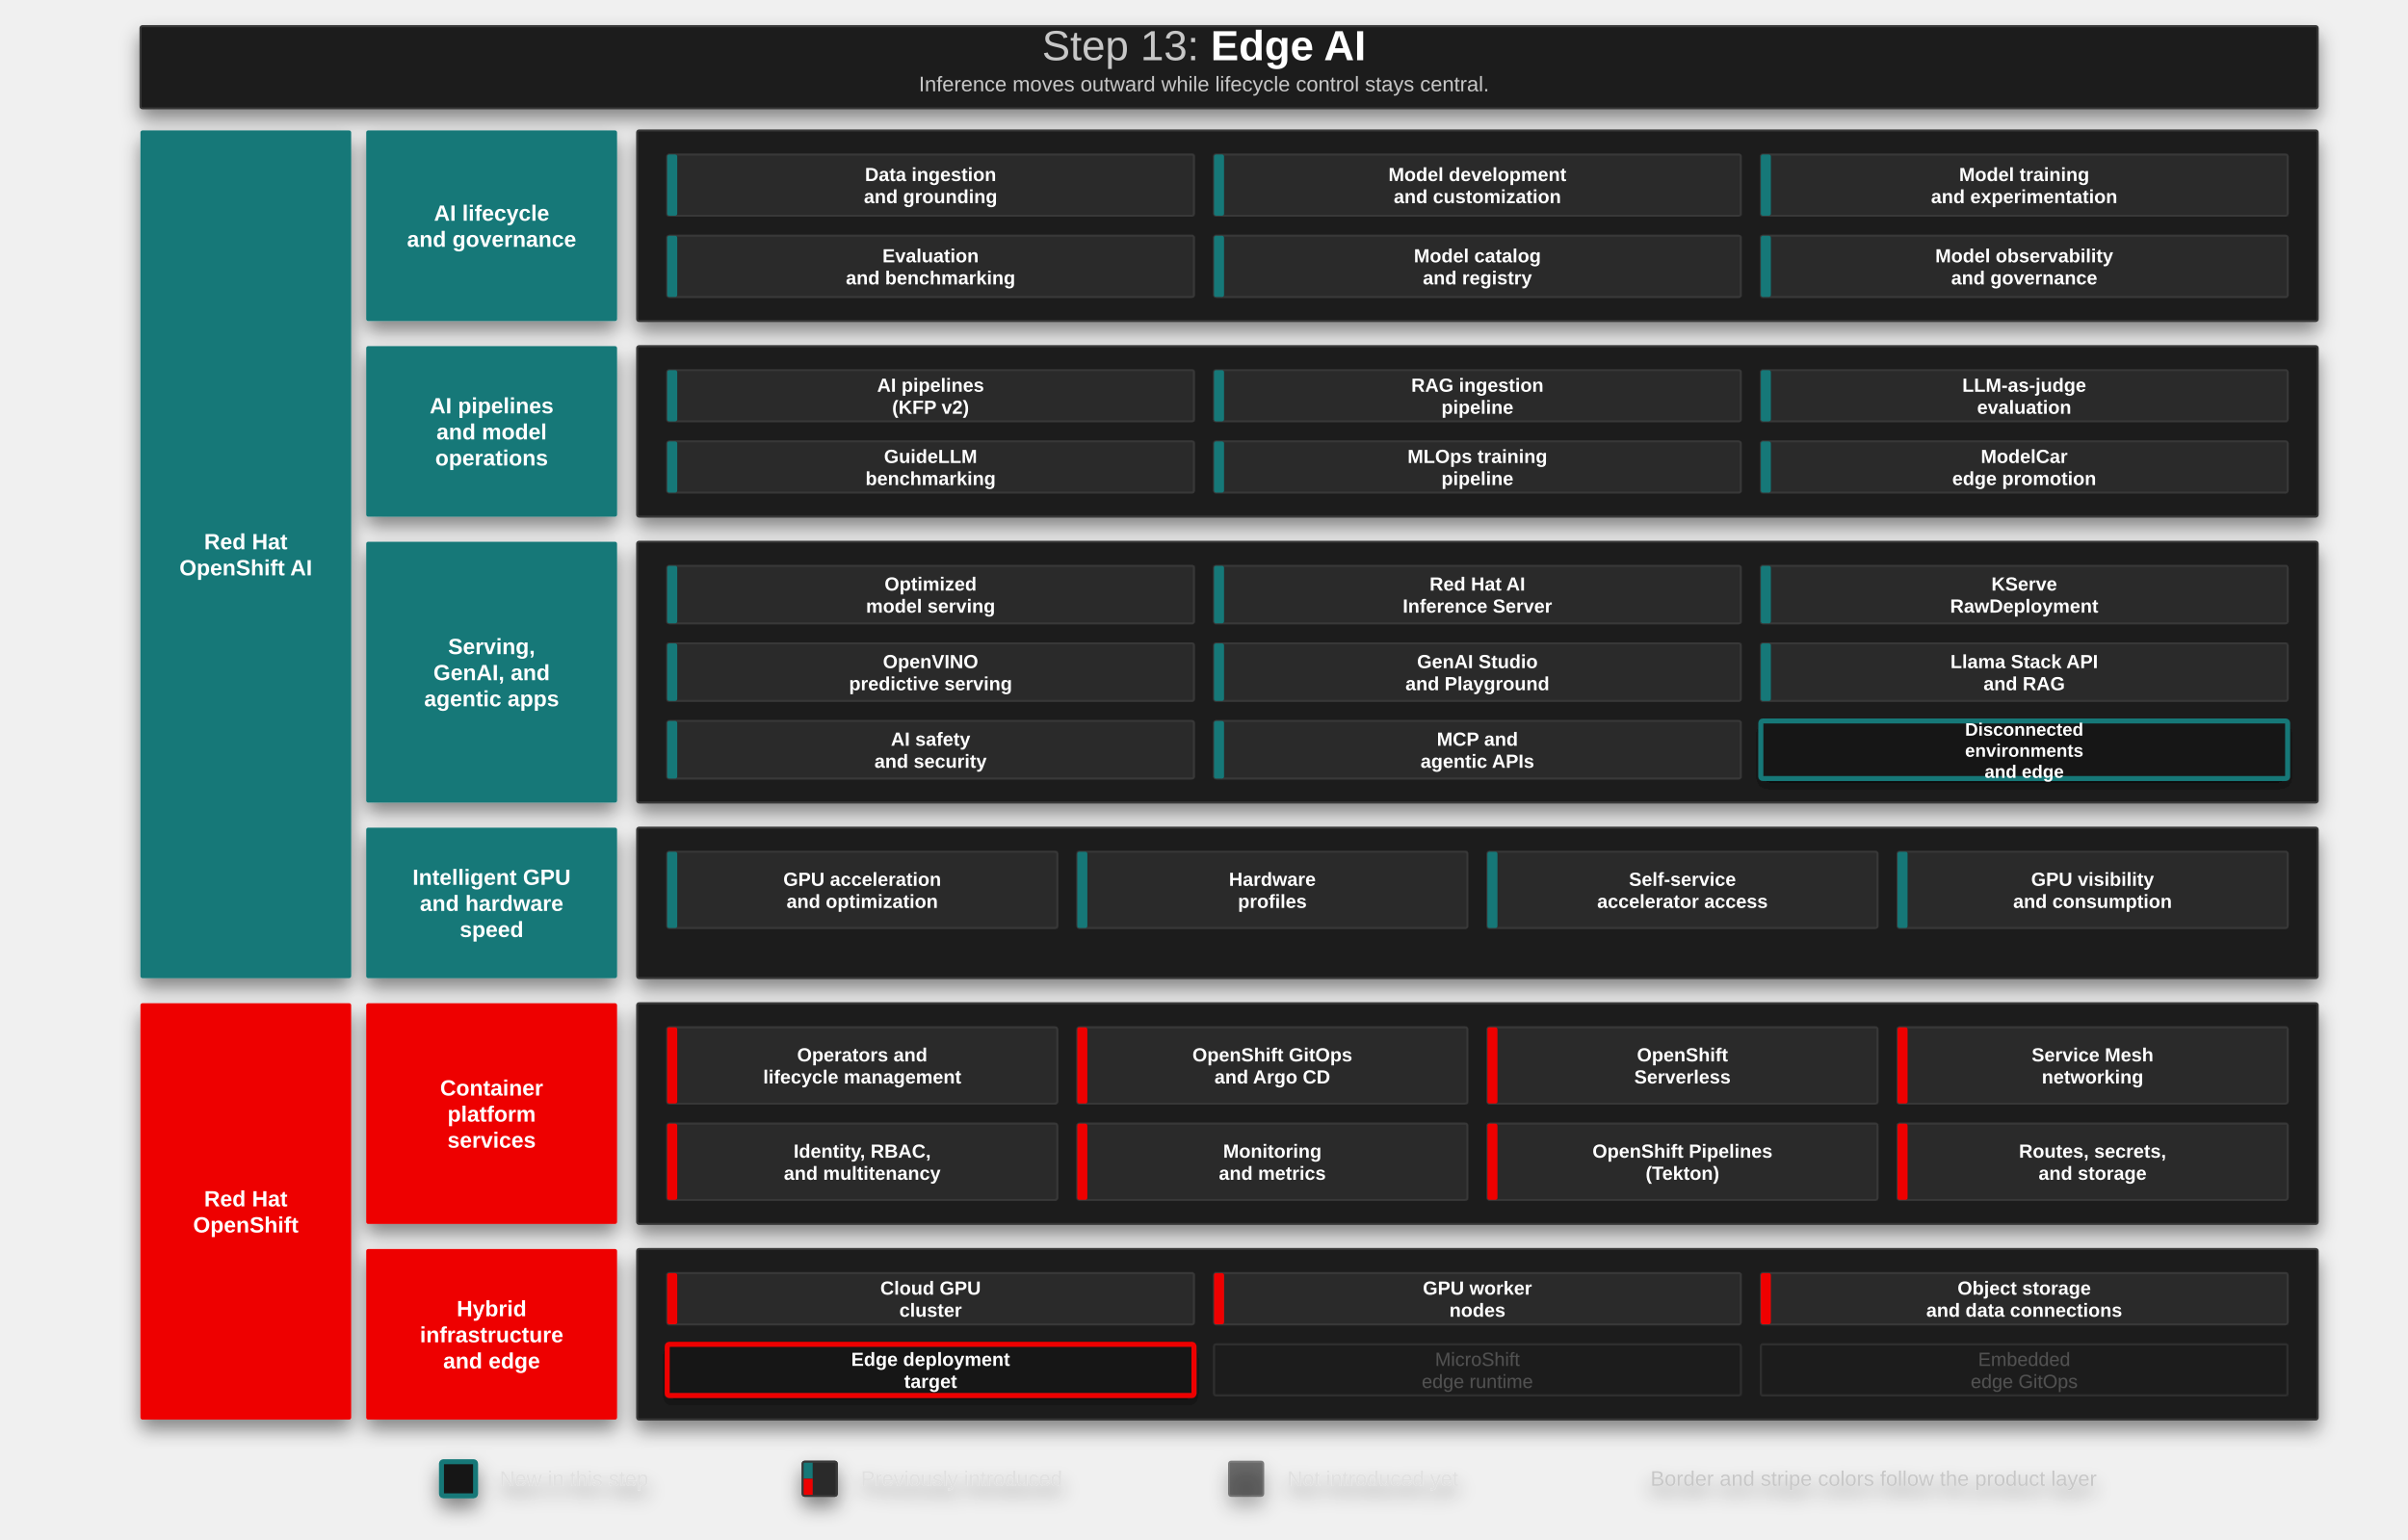
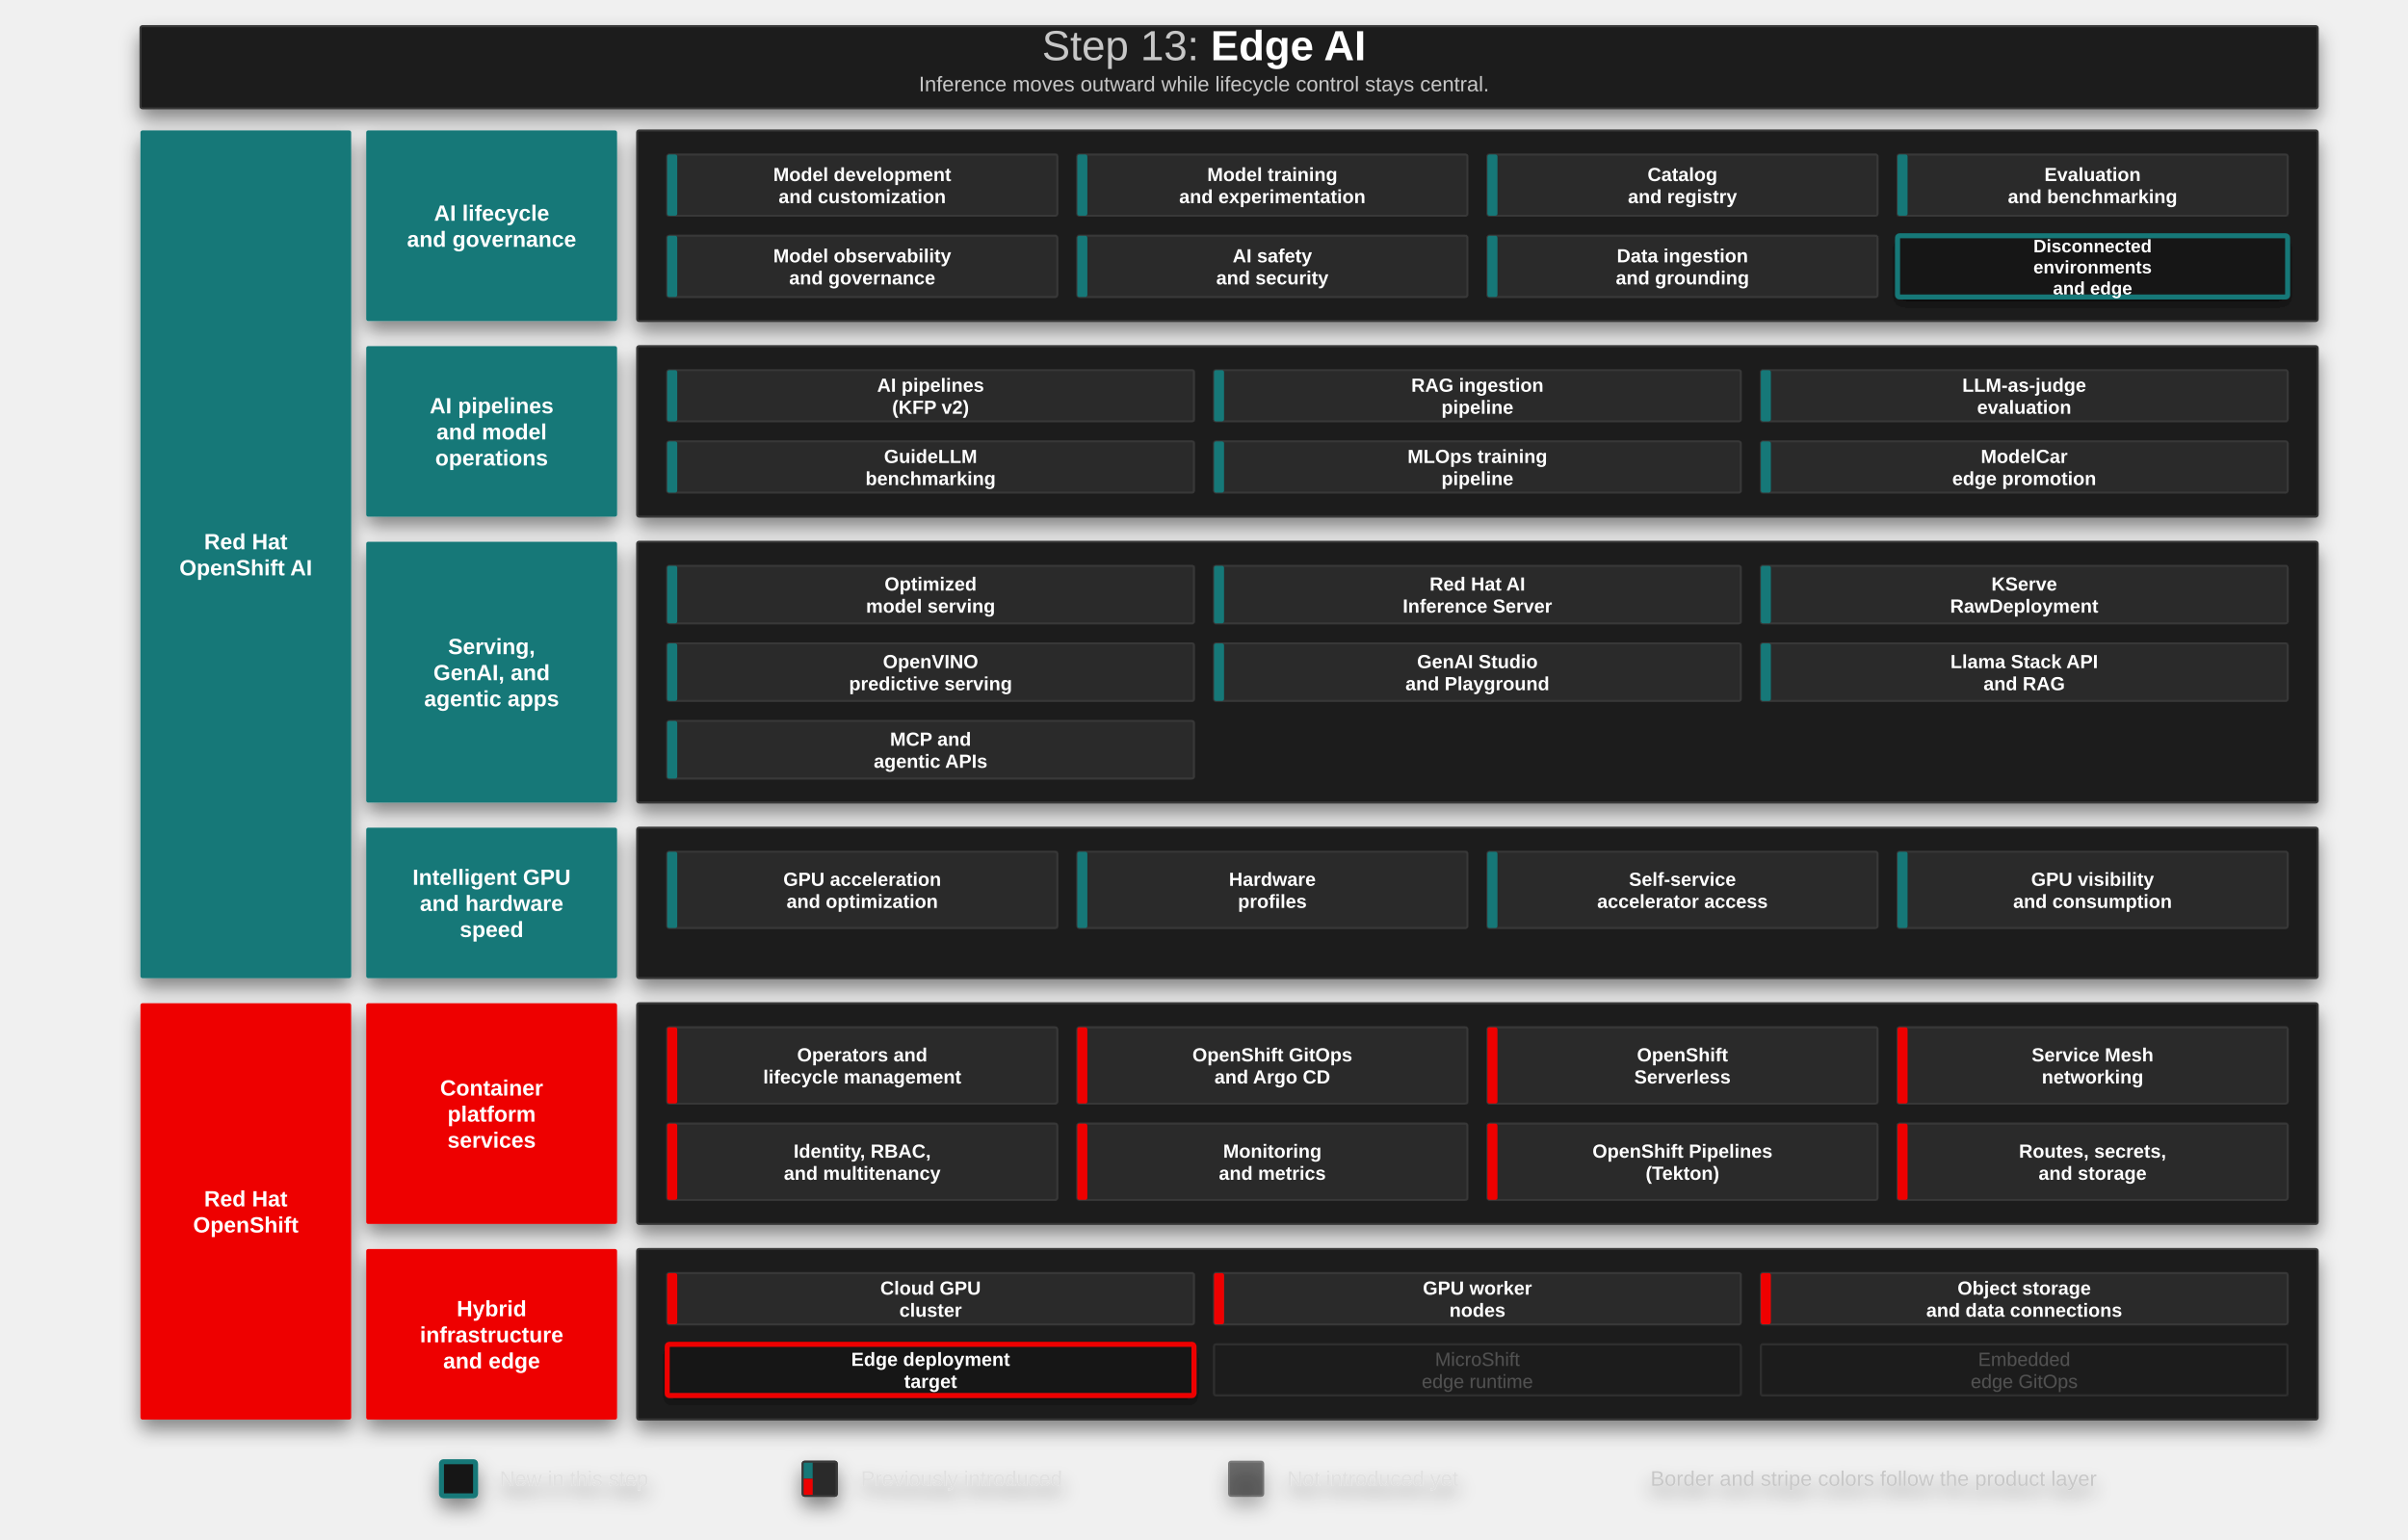
<svg xmlns="http://www.w3.org/2000/svg" width="2400" height="1535" viewBox="0 0 2400 1535" role="img" aria-labelledby="title desc">
  <style>.display{font-family:'Red Hat Display','Arial',sans-serif}.body{font-family:'Red Hat Text','Arial',sans-serif}</style>
  <defs>
    <filter id="lift" x="-20%" y="-20%" width="140%" height="140%">
      <feDropShadow dx="0" dy="6" stdDeviation="5" flood-color="#000" flood-opacity="0.55" />
    </filter>
    <filter id="panelShadow" x="-8%" y="-8%" width="116%" height="116%">
      <feDropShadow dx="0" dy="10" stdDeviation="9" flood-color="#000" flood-opacity="0.45" />
    </filter>
  </defs>
  <g filter="url(#panelShadow)">
    <rect x="140" y="26" width="2170" height="82" rx="2" fill="#1f1f1f" stroke="#383838" stroke-width="2" />
    <text x="1200.0" y="60" class="display" font-size="42" fill="#ffffff" font-weight="700" text-anchor="middle">
      <tspan fill="#c7c7c7" font-weight="500">Step 13:</tspan> Edge AI</text>
    <text x="1200.0" y="91" class="body" font-size="21" fill="#c7c7c7" text-anchor="middle">Inference moves outward while lifecycle control stays central.</text>
    <rect x="140" y="130" width="210" height="845" rx="2" fill="#147878" stroke="#147878" stroke-width="0" />
    <text x="245.0" y="547.5" class="body" font-size="22" fill="#ffffff" font-weight="700" text-anchor="middle">Red Hat</text>
    <text x="245.0" y="573.5" class="body" font-size="22" fill="#ffffff" font-weight="700" text-anchor="middle">OpenShift AI</text>
    <rect x="140" y="1000" width="210" height="415" rx="2" fill="#ee0000" stroke="#ee0000" stroke-width="0" />
    <text x="245.0" y="1202.5" class="body" font-size="22" fill="#ffffff" font-weight="700" text-anchor="middle">Red Hat</text>
    <text x="245.0" y="1228.5" class="body" font-size="22" fill="#ffffff" font-weight="700" text-anchor="middle">OpenShift</text>
    <rect x="365" y="130" width="250" height="190" rx="2" fill="#147878" stroke="#147878" stroke-width="0" />
    <text x="490.0" y="220.0" class="body" font-size="22" fill="#ffffff" font-weight="700" text-anchor="middle">AI lifecycle</text>
    <text x="490.0" y="246.0" class="body" font-size="22" fill="#ffffff" font-weight="700" text-anchor="middle">and governance</text>
    <rect x="635" y="130" width="1675" height="190" rx="2" fill="#1f1f1f" stroke="#383838" stroke-width="2" />
    <g>
-       <rect x="665.0" y="154.0" width="525.0" height="61.0" rx="2" fill="#292929" stroke="#383838" stroke-width="2.0" />
+       <rect x="665.0" y="154.0" width="388.75" height="61.0" rx="2" fill="#292929" stroke="#383838" stroke-width="2.0" />
      <rect x="665.0" y="154.0" width="10" height="61.0" rx="2" fill="#147878" stroke="#147878" stroke-width="0" />
-       <text x="927.5" y="180.5" class="body" font-size="19" fill="#ffffff" font-weight="550" text-anchor="middle">Data ingestion</text>
-       <text x="927.5" y="202.5" class="body" font-size="19" fill="#ffffff" font-weight="550" text-anchor="middle">and grounding</text>
-     </g>
-     <g>
-       <rect x="1210.0" y="154.0" width="525.0" height="61.0" rx="2" fill="#292929" stroke="#383838" stroke-width="2.0" />
-       <rect x="1210.0" y="154.0" width="10" height="61.0" rx="2" fill="#147878" stroke="#147878" stroke-width="0" />
-       <text x="1472.5" y="180.5" class="body" font-size="19" fill="#ffffff" font-weight="550" text-anchor="middle">Model development</text>
-       <text x="1472.5" y="202.5" class="body" font-size="19" fill="#ffffff" font-weight="550" text-anchor="middle">and customization</text>
-     </g>
-     <g>
-       <rect x="1755.0" y="154.0" width="525.0" height="61.0" rx="2" fill="#292929" stroke="#383838" stroke-width="2.0" />
-       <rect x="1755.0" y="154.0" width="10" height="61.0" rx="2" fill="#147878" stroke="#147878" stroke-width="0" />
-       <text x="2017.5" y="180.5" class="body" font-size="19" fill="#ffffff" font-weight="550" text-anchor="middle">Model training</text>
-       <text x="2017.5" y="202.5" class="body" font-size="19" fill="#ffffff" font-weight="550" text-anchor="middle">and experimentation</text>
-     </g>
-     <g>
-       <rect x="665.0" y="235.0" width="525.0" height="61.0" rx="2" fill="#292929" stroke="#383838" stroke-width="2.0" />
+       <text x="859.375" y="180.5" class="body" font-size="19" fill="#ffffff" font-weight="550" text-anchor="middle">Model development</text>
+       <text x="859.375" y="202.5" class="body" font-size="19" fill="#ffffff" font-weight="550" text-anchor="middle">and customization</text>
+     </g>
+     <g>
+       <rect x="1073.75" y="154.0" width="388.75" height="61.0" rx="2" fill="#292929" stroke="#383838" stroke-width="2.0" />
+       <rect x="1073.75" y="154.0" width="10" height="61.0" rx="2" fill="#147878" stroke="#147878" stroke-width="0" />
+       <text x="1268.125" y="180.5" class="body" font-size="19" fill="#ffffff" font-weight="550" text-anchor="middle">Model training</text>
+       <text x="1268.125" y="202.5" class="body" font-size="19" fill="#ffffff" font-weight="550" text-anchor="middle">and experimentation</text>
+     </g>
+     <g>
+       <rect x="1482.5" y="154.0" width="388.75" height="61.0" rx="2" fill="#292929" stroke="#383838" stroke-width="2.0" />
+       <rect x="1482.5" y="154.0" width="10" height="61.0" rx="2" fill="#147878" stroke="#147878" stroke-width="0" />
+       <text x="1676.875" y="180.5" class="body" font-size="19" fill="#ffffff" font-weight="550" text-anchor="middle">Catalog</text>
+       <text x="1676.875" y="202.5" class="body" font-size="19" fill="#ffffff" font-weight="550" text-anchor="middle">and registry</text>
+     </g>
+     <g>
+       <rect x="1891.25" y="154.0" width="388.75" height="61.0" rx="2" fill="#292929" stroke="#383838" stroke-width="2.0" />
+       <rect x="1891.25" y="154.0" width="10" height="61.0" rx="2" fill="#147878" stroke="#147878" stroke-width="0" />
+       <text x="2085.625" y="180.5" class="body" font-size="19" fill="#ffffff" font-weight="550" text-anchor="middle">Evaluation</text>
+       <text x="2085.625" y="202.5" class="body" font-size="19" fill="#ffffff" font-weight="550" text-anchor="middle">and benchmarking</text>
+     </g>
+     <g>
+       <rect x="665.0" y="235.0" width="388.75" height="61.0" rx="2" fill="#292929" stroke="#383838" stroke-width="2.0" />
      <rect x="665.0" y="235.0" width="10" height="61.0" rx="2" fill="#147878" stroke="#147878" stroke-width="0" />
-       <text x="927.5" y="261.5" class="body" font-size="19" fill="#ffffff" font-weight="550" text-anchor="middle">Evaluation</text>
-       <text x="927.5" y="283.5" class="body" font-size="19" fill="#ffffff" font-weight="550" text-anchor="middle">and benchmarking</text>
-     </g>
-     <g>
-       <rect x="1210.0" y="235.0" width="525.0" height="61.0" rx="2" fill="#292929" stroke="#383838" stroke-width="2.0" />
-       <rect x="1210.0" y="235.0" width="10" height="61.0" rx="2" fill="#147878" stroke="#147878" stroke-width="0" />
-       <text x="1472.5" y="261.5" class="body" font-size="19" fill="#ffffff" font-weight="550" text-anchor="middle">Model catalog</text>
-       <text x="1472.5" y="283.5" class="body" font-size="19" fill="#ffffff" font-weight="550" text-anchor="middle">and registry</text>
-     </g>
-     <g>
-       <rect x="1755.0" y="235.0" width="525.0" height="61.0" rx="2" fill="#292929" stroke="#383838" stroke-width="2.0" />
-       <rect x="1755.0" y="235.0" width="10" height="61.0" rx="2" fill="#147878" stroke="#147878" stroke-width="0" />
-       <text x="2017.5" y="261.5" class="body" font-size="19" fill="#ffffff" font-weight="550" text-anchor="middle">Model observability</text>
-       <text x="2017.5" y="283.5" class="body" font-size="19" fill="#ffffff" font-weight="550" text-anchor="middle">and governance</text>
+       <text x="859.375" y="261.5" class="body" font-size="19" fill="#ffffff" font-weight="550" text-anchor="middle">Model observability</text>
+       <text x="859.375" y="283.5" class="body" font-size="19" fill="#ffffff" font-weight="550" text-anchor="middle">and governance</text>
+     </g>
+     <g>
+       <rect x="1073.75" y="235.0" width="388.75" height="61.0" rx="2" fill="#292929" stroke="#383838" stroke-width="2.0" />
+       <rect x="1073.75" y="235.0" width="10" height="61.0" rx="2" fill="#147878" stroke="#147878" stroke-width="0" />
+       <text x="1268.125" y="261.5" class="body" font-size="19" fill="#ffffff" font-weight="550" text-anchor="middle">AI safety</text>
+       <text x="1268.125" y="283.5" class="body" font-size="19" fill="#ffffff" font-weight="550" text-anchor="middle">and security</text>
+     </g>
+     <g>
+       <rect x="1482.5" y="235.0" width="388.75" height="61.0" rx="2" fill="#292929" stroke="#383838" stroke-width="2.0" />
+       <rect x="1482.5" y="235.0" width="10" height="61.0" rx="2" fill="#147878" stroke="#147878" stroke-width="0" />
+       <text x="1676.875" y="261.5" class="body" font-size="19" fill="#ffffff" font-weight="550" text-anchor="middle">Data ingestion</text>
+       <text x="1676.875" y="283.5" class="body" font-size="19" fill="#ffffff" font-weight="550" text-anchor="middle">and grounding</text>
+     </g>
+     <g filter="url(#lift)">
+       <rect x="1891.25" y="235.0" width="388.75" height="61.0" rx="2" fill="#151515" stroke="#147878" stroke-width="5.0" />
+       <text x="2085.625" y="251.5" class="body" font-size="18" fill="#ffffff" font-weight="700" text-anchor="middle">Disconnected</text>
+       <text x="2085.625" y="272.5" class="body" font-size="18" fill="#ffffff" font-weight="700" text-anchor="middle">environments</text>
+       <text x="2085.625" y="293.5" class="body" font-size="18" fill="#ffffff" font-weight="700" text-anchor="middle">and edge</text>
    </g>
    <rect x="365" y="345" width="250" height="170" rx="2" fill="#147878" stroke="#147878" stroke-width="0" />
    <text x="490.0" y="412.0" class="body" font-size="22" fill="#ffffff" font-weight="700" text-anchor="middle">AI pipelines</text>
    <text x="490.0" y="438.0" class="body" font-size="22" fill="#ffffff" font-weight="700" text-anchor="middle">and model</text>
    <text x="490.0" y="464.0" class="body" font-size="22" fill="#ffffff" font-weight="700" text-anchor="middle">operations</text>
    <rect x="635" y="345" width="1675" height="170" rx="2" fill="#1f1f1f" stroke="#383838" stroke-width="2" />
    <g>
      <rect x="665.0" y="369.0" width="525.0" height="51.0" rx="2" fill="#292929" stroke="#383838" stroke-width="2.0" />
      <rect x="665.0" y="369.0" width="10" height="51.0" rx="2" fill="#147878" stroke="#147878" stroke-width="0" />
      <text x="927.5" y="390.5" class="body" font-size="19" fill="#ffffff" font-weight="550" text-anchor="middle">AI pipelines</text>
      <text x="927.5" y="412.5" class="body" font-size="19" fill="#ffffff" font-weight="550" text-anchor="middle">(KFP v2)</text>
    </g>
    <g>
      <rect x="1210.0" y="369.0" width="525.0" height="51.0" rx="2" fill="#292929" stroke="#383838" stroke-width="2.0" />
      <rect x="1210.0" y="369.0" width="10" height="51.0" rx="2" fill="#147878" stroke="#147878" stroke-width="0" />
      <text x="1472.5" y="390.5" class="body" font-size="19" fill="#ffffff" font-weight="550" text-anchor="middle">RAG ingestion</text>
      <text x="1472.5" y="412.5" class="body" font-size="19" fill="#ffffff" font-weight="550" text-anchor="middle">pipeline</text>
    </g>
    <g>
      <rect x="1755.0" y="369.0" width="525.0" height="51.0" rx="2" fill="#292929" stroke="#383838" stroke-width="2.0" />
      <rect x="1755.0" y="369.0" width="10" height="51.0" rx="2" fill="#147878" stroke="#147878" stroke-width="0" />
      <text x="2017.5" y="390.5" class="body" font-size="19" fill="#ffffff" font-weight="550" text-anchor="middle">LLM-as-judge</text>
      <text x="2017.5" y="412.5" class="body" font-size="19" fill="#ffffff" font-weight="550" text-anchor="middle">evaluation</text>
    </g>
    <g>
      <rect x="665.0" y="440.0" width="525.0" height="51.0" rx="2" fill="#292929" stroke="#383838" stroke-width="2.0" />
      <rect x="665.0" y="440.0" width="10" height="51.0" rx="2" fill="#147878" stroke="#147878" stroke-width="0" />
      <text x="927.5" y="461.5" class="body" font-size="19" fill="#ffffff" font-weight="550" text-anchor="middle">GuideLLM</text>
      <text x="927.5" y="483.5" class="body" font-size="19" fill="#ffffff" font-weight="550" text-anchor="middle">benchmarking</text>
    </g>
    <g>
      <rect x="1210.0" y="440.0" width="525.0" height="51.0" rx="2" fill="#292929" stroke="#383838" stroke-width="2.0" />
      <rect x="1210.0" y="440.0" width="10" height="51.0" rx="2" fill="#147878" stroke="#147878" stroke-width="0" />
      <text x="1472.5" y="461.5" class="body" font-size="19" fill="#ffffff" font-weight="550" text-anchor="middle">MLOps training</text>
      <text x="1472.5" y="483.5" class="body" font-size="19" fill="#ffffff" font-weight="550" text-anchor="middle">pipeline</text>
    </g>
    <g>
      <rect x="1755.0" y="440.0" width="525.0" height="51.0" rx="2" fill="#292929" stroke="#383838" stroke-width="2.0" />
      <rect x="1755.0" y="440.0" width="10" height="51.0" rx="2" fill="#147878" stroke="#147878" stroke-width="0" />
      <text x="2017.5" y="461.5" class="body" font-size="19" fill="#ffffff" font-weight="550" text-anchor="middle">ModelCar</text>
      <text x="2017.5" y="483.5" class="body" font-size="19" fill="#ffffff" font-weight="550" text-anchor="middle">edge promotion</text>
    </g>
    <rect x="365" y="540" width="250" height="260" rx="2" fill="#147878" stroke="#147878" stroke-width="0" />
    <text x="490.0" y="652.0" class="body" font-size="22" fill="#ffffff" font-weight="700" text-anchor="middle">Serving,</text>
    <text x="490.0" y="678.0" class="body" font-size="22" fill="#ffffff" font-weight="700" text-anchor="middle">GenAI, and</text>
    <text x="490.0" y="704.0" class="body" font-size="22" fill="#ffffff" font-weight="700" text-anchor="middle">agentic apps</text>
    <rect x="635" y="540" width="1675" height="260" rx="2" fill="#1f1f1f" stroke="#383838" stroke-width="2" />
    <g>
      <rect x="665.0" y="564.0" width="525.0" height="57.333" rx="2" fill="#292929" stroke="#383838" stroke-width="2.0" />
      <rect x="665.0" y="564.0" width="10" height="57.333" rx="2" fill="#147878" stroke="#147878" stroke-width="0" />
      <text x="927.5" y="588.667" class="body" font-size="19" fill="#ffffff" font-weight="550" text-anchor="middle">Optimized</text>
      <text x="927.5" y="610.667" class="body" font-size="19" fill="#ffffff" font-weight="550" text-anchor="middle">model serving</text>
    </g>
    <g>
      <rect x="1210.0" y="564.0" width="525.0" height="57.333" rx="2" fill="#292929" stroke="#383838" stroke-width="2.0" />
      <rect x="1210.0" y="564.0" width="10" height="57.333" rx="2" fill="#147878" stroke="#147878" stroke-width="0" />
      <text x="1472.5" y="588.667" class="body" font-size="19" fill="#ffffff" font-weight="550" text-anchor="middle">Red Hat AI</text>
      <text x="1472.5" y="610.667" class="body" font-size="19" fill="#ffffff" font-weight="550" text-anchor="middle">Inference Server</text>
    </g>
    <g>
      <rect x="1755.0" y="564.0" width="525.0" height="57.333" rx="2" fill="#292929" stroke="#383838" stroke-width="2.0" />
      <rect x="1755.0" y="564.0" width="10" height="57.333" rx="2" fill="#147878" stroke="#147878" stroke-width="0" />
      <text x="2017.5" y="588.667" class="body" font-size="19" fill="#ffffff" font-weight="550" text-anchor="middle">KServe</text>
      <text x="2017.5" y="610.667" class="body" font-size="19" fill="#ffffff" font-weight="550" text-anchor="middle">RawDeployment</text>
    </g>
    <g>
      <rect x="665.0" y="641.333" width="525.0" height="57.333" rx="2" fill="#292929" stroke="#383838" stroke-width="2.0" />
      <rect x="665.0" y="641.333" width="10" height="57.333" rx="2" fill="#147878" stroke="#147878" stroke-width="0" />
      <text x="927.5" y="666.0" class="body" font-size="19" fill="#ffffff" font-weight="550" text-anchor="middle">OpenVINO</text>
      <text x="927.5" y="688.0" class="body" font-size="19" fill="#ffffff" font-weight="550" text-anchor="middle">predictive serving</text>
    </g>
    <g>
      <rect x="1210.0" y="641.333" width="525.0" height="57.333" rx="2" fill="#292929" stroke="#383838" stroke-width="2.0" />
      <rect x="1210.0" y="641.333" width="10" height="57.333" rx="2" fill="#147878" stroke="#147878" stroke-width="0" />
      <text x="1472.5" y="666.0" class="body" font-size="19" fill="#ffffff" font-weight="550" text-anchor="middle">GenAI Studio</text>
      <text x="1472.5" y="688.0" class="body" font-size="19" fill="#ffffff" font-weight="550" text-anchor="middle">and Playground</text>
    </g>
    <g>
      <rect x="1755.0" y="641.333" width="525.0" height="57.333" rx="2" fill="#292929" stroke="#383838" stroke-width="2.0" />
      <rect x="1755.0" y="641.333" width="10" height="57.333" rx="2" fill="#147878" stroke="#147878" stroke-width="0" />
      <text x="2017.5" y="666.0" class="body" font-size="19" fill="#ffffff" font-weight="550" text-anchor="middle">Llama Stack API</text>
      <text x="2017.5" y="688.0" class="body" font-size="19" fill="#ffffff" font-weight="550" text-anchor="middle">and RAG</text>
    </g>
    <g>
      <rect x="665.0" y="718.667" width="525.0" height="57.333" rx="2" fill="#292929" stroke="#383838" stroke-width="2.0" />
      <rect x="665.0" y="718.667" width="10" height="57.333" rx="2" fill="#147878" stroke="#147878" stroke-width="0" />
-       <text x="927.5" y="743.333" class="body" font-size="19" fill="#ffffff" font-weight="550" text-anchor="middle">AI safety</text>
-       <text x="927.5" y="765.333" class="body" font-size="19" fill="#ffffff" font-weight="550" text-anchor="middle">and security</text>
-     </g>
-     <g>
-       <rect x="1210.0" y="718.667" width="525.0" height="57.333" rx="2" fill="#292929" stroke="#383838" stroke-width="2.0" />
-       <rect x="1210.0" y="718.667" width="10" height="57.333" rx="2" fill="#147878" stroke="#147878" stroke-width="0" />
-       <text x="1472.5" y="743.333" class="body" font-size="19" fill="#ffffff" font-weight="550" text-anchor="middle">MCP and</text>
-       <text x="1472.5" y="765.333" class="body" font-size="19" fill="#ffffff" font-weight="550" text-anchor="middle">agentic APIs</text>
-     </g>
-     <g filter="url(#lift)">
-       <rect x="1755.0" y="718.667" width="525.0" height="57.333" rx="2" fill="#151515" stroke="#147878" stroke-width="5.0" />
-       <text x="2017.5" y="733.333" class="body" font-size="18" fill="#ffffff" font-weight="700" text-anchor="middle">Disconnected</text>
-       <text x="2017.5" y="754.333" class="body" font-size="18" fill="#ffffff" font-weight="700" text-anchor="middle">environments</text>
-       <text x="2017.5" y="775.333" class="body" font-size="18" fill="#ffffff" font-weight="700" text-anchor="middle">and edge</text>
+       <text x="927.5" y="743.333" class="body" font-size="19" fill="#ffffff" font-weight="550" text-anchor="middle">MCP and</text>
+       <text x="927.5" y="765.333" class="body" font-size="19" fill="#ffffff" font-weight="550" text-anchor="middle">agentic APIs</text>
    </g>
    <rect x="365" y="825" width="250" height="150" rx="2" fill="#147878" stroke="#147878" stroke-width="0" />
    <text x="490.0" y="882.0" class="body" font-size="22" fill="#ffffff" font-weight="700" text-anchor="middle">Intelligent GPU</text>
    <text x="490.0" y="908.0" class="body" font-size="22" fill="#ffffff" font-weight="700" text-anchor="middle">and hardware</text>
    <text x="490.0" y="934.0" class="body" font-size="22" fill="#ffffff" font-weight="700" text-anchor="middle">speed</text>
    <rect x="635" y="825" width="1675" height="150" rx="2" fill="#1f1f1f" stroke="#383838" stroke-width="2" />
    <g>
      <rect x="665.0" y="849" width="388.75" height="76" rx="2" fill="#292929" stroke="#383838" stroke-width="2.0" />
      <rect x="665.0" y="849" width="10" height="76" rx="2" fill="#147878" stroke="#147878" stroke-width="0" />
      <text x="859.375" y="883.0" class="body" font-size="19" fill="#ffffff" font-weight="550" text-anchor="middle">GPU acceleration</text>
      <text x="859.375" y="905.0" class="body" font-size="19" fill="#ffffff" font-weight="550" text-anchor="middle">and optimization</text>
    </g>
    <g>
      <rect x="1073.75" y="849" width="388.75" height="76" rx="2" fill="#292929" stroke="#383838" stroke-width="2.0" />
      <rect x="1073.75" y="849" width="10" height="76" rx="2" fill="#147878" stroke="#147878" stroke-width="0" />
      <text x="1268.125" y="883.0" class="body" font-size="19" fill="#ffffff" font-weight="550" text-anchor="middle">Hardware</text>
      <text x="1268.125" y="905.0" class="body" font-size="19" fill="#ffffff" font-weight="550" text-anchor="middle">profiles</text>
    </g>
    <g>
      <rect x="1482.5" y="849" width="388.75" height="76" rx="2" fill="#292929" stroke="#383838" stroke-width="2.0" />
      <rect x="1482.5" y="849" width="10" height="76" rx="2" fill="#147878" stroke="#147878" stroke-width="0" />
      <text x="1676.875" y="883.0" class="body" font-size="19" fill="#ffffff" font-weight="550" text-anchor="middle">Self-service</text>
      <text x="1676.875" y="905.0" class="body" font-size="19" fill="#ffffff" font-weight="550" text-anchor="middle">accelerator access</text>
    </g>
    <g>
      <rect x="1891.25" y="849" width="388.75" height="76" rx="2" fill="#292929" stroke="#383838" stroke-width="2.0" />
      <rect x="1891.25" y="849" width="10" height="76" rx="2" fill="#147878" stroke="#147878" stroke-width="0" />
      <text x="2085.625" y="883.0" class="body" font-size="19" fill="#ffffff" font-weight="550" text-anchor="middle">GPU visibility</text>
      <text x="2085.625" y="905.0" class="body" font-size="19" fill="#ffffff" font-weight="550" text-anchor="middle">and consumption</text>
    </g>
    <rect x="365" y="1000" width="250" height="220" rx="2" fill="#ee0000" stroke="#ee0000" stroke-width="0" />
    <text x="490.0" y="1092.0" class="body" font-size="22" fill="#ffffff" font-weight="700" text-anchor="middle">Container</text>
    <text x="490.0" y="1118.0" class="body" font-size="22" fill="#ffffff" font-weight="700" text-anchor="middle">platform</text>
    <text x="490.0" y="1144.0" class="body" font-size="22" fill="#ffffff" font-weight="700" text-anchor="middle">services</text>
    <rect x="635" y="1000" width="1675" height="220" rx="2" fill="#1f1f1f" stroke="#383838" stroke-width="2" />
    <g>
      <rect x="665.0" y="1024" width="388.75" height="76" rx="2" fill="#292929" stroke="#383838" stroke-width="2.0" />
      <rect x="665.0" y="1024" width="10" height="76" rx="2" fill="#ee0000" stroke="#ee0000" stroke-width="0" />
      <text x="859.375" y="1058.0" class="body" font-size="19" fill="#ffffff" font-weight="550" text-anchor="middle">Operators and</text>
      <text x="859.375" y="1080.0" class="body" font-size="19" fill="#ffffff" font-weight="550" text-anchor="middle">lifecycle management</text>
    </g>
    <g>
      <rect x="1073.75" y="1024" width="388.75" height="76" rx="2" fill="#292929" stroke="#383838" stroke-width="2.0" />
      <rect x="1073.75" y="1024" width="10" height="76" rx="2" fill="#ee0000" stroke="#ee0000" stroke-width="0" />
      <text x="1268.125" y="1058.0" class="body" font-size="19" fill="#ffffff" font-weight="550" text-anchor="middle">OpenShift GitOps</text>
      <text x="1268.125" y="1080.0" class="body" font-size="19" fill="#ffffff" font-weight="550" text-anchor="middle">and Argo CD</text>
    </g>
    <g>
      <rect x="1482.5" y="1024" width="388.75" height="76" rx="2" fill="#292929" stroke="#383838" stroke-width="2.0" />
      <rect x="1482.5" y="1024" width="10" height="76" rx="2" fill="#ee0000" stroke="#ee0000" stroke-width="0" />
      <text x="1676.875" y="1058.0" class="body" font-size="19" fill="#ffffff" font-weight="550" text-anchor="middle">OpenShift</text>
      <text x="1676.875" y="1080.0" class="body" font-size="19" fill="#ffffff" font-weight="550" text-anchor="middle">Serverless</text>
    </g>
    <g>
      <rect x="1891.25" y="1024" width="388.75" height="76" rx="2" fill="#292929" stroke="#383838" stroke-width="2.0" />
      <rect x="1891.25" y="1024" width="10" height="76" rx="2" fill="#ee0000" stroke="#ee0000" stroke-width="0" />
      <text x="2085.625" y="1058.0" class="body" font-size="19" fill="#ffffff" font-weight="550" text-anchor="middle">Service Mesh</text>
      <text x="2085.625" y="1080.0" class="body" font-size="19" fill="#ffffff" font-weight="550" text-anchor="middle">networking</text>
    </g>
    <g>
      <rect x="665.0" y="1120" width="388.75" height="76" rx="2" fill="#292929" stroke="#383838" stroke-width="2.0" />
      <rect x="665.0" y="1120" width="10" height="76" rx="2" fill="#ee0000" stroke="#ee0000" stroke-width="0" />
      <text x="859.375" y="1154.0" class="body" font-size="19" fill="#ffffff" font-weight="550" text-anchor="middle">Identity, RBAC,</text>
      <text x="859.375" y="1176.0" class="body" font-size="19" fill="#ffffff" font-weight="550" text-anchor="middle">and multitenancy</text>
    </g>
    <g>
      <rect x="1073.75" y="1120" width="388.75" height="76" rx="2" fill="#292929" stroke="#383838" stroke-width="2.0" />
      <rect x="1073.75" y="1120" width="10" height="76" rx="2" fill="#ee0000" stroke="#ee0000" stroke-width="0" />
      <text x="1268.125" y="1154.0" class="body" font-size="19" fill="#ffffff" font-weight="550" text-anchor="middle">Monitoring</text>
      <text x="1268.125" y="1176.0" class="body" font-size="19" fill="#ffffff" font-weight="550" text-anchor="middle">and metrics</text>
    </g>
    <g>
      <rect x="1482.5" y="1120" width="388.75" height="76" rx="2" fill="#292929" stroke="#383838" stroke-width="2.0" />
      <rect x="1482.5" y="1120" width="10" height="76" rx="2" fill="#ee0000" stroke="#ee0000" stroke-width="0" />
      <text x="1676.875" y="1154.0" class="body" font-size="19" fill="#ffffff" font-weight="550" text-anchor="middle">OpenShift Pipelines</text>
      <text x="1676.875" y="1176.0" class="body" font-size="19" fill="#ffffff" font-weight="550" text-anchor="middle">(Tekton)</text>
    </g>
    <g>
      <rect x="1891.25" y="1120" width="388.75" height="76" rx="2" fill="#292929" stroke="#383838" stroke-width="2.0" />
      <rect x="1891.25" y="1120" width="10" height="76" rx="2" fill="#ee0000" stroke="#ee0000" stroke-width="0" />
      <text x="2085.625" y="1154.0" class="body" font-size="19" fill="#ffffff" font-weight="550" text-anchor="middle">Routes, secrets,</text>
      <text x="2085.625" y="1176.0" class="body" font-size="19" fill="#ffffff" font-weight="550" text-anchor="middle">and storage</text>
    </g>
    <rect x="365" y="1245" width="250" height="170" rx="2" fill="#ee0000" stroke="#ee0000" stroke-width="0" />
    <text x="490.0" y="1312.0" class="body" font-size="22" fill="#ffffff" font-weight="700" text-anchor="middle">Hybrid</text>
    <text x="490.0" y="1338.0" class="body" font-size="22" fill="#ffffff" font-weight="700" text-anchor="middle">infrastructure</text>
    <text x="490.0" y="1364.0" class="body" font-size="22" fill="#ffffff" font-weight="700" text-anchor="middle">and edge</text>
    <rect x="635" y="1245" width="1675" height="170" rx="2" fill="#1f1f1f" stroke="#383838" stroke-width="2" />
    <g>
      <rect x="665.0" y="1269.0" width="525.0" height="51.0" rx="2" fill="#292929" stroke="#383838" stroke-width="2.0" />
      <rect x="665.0" y="1269.0" width="10" height="51.0" rx="2" fill="#ee0000" stroke="#ee0000" stroke-width="0" />
      <text x="927.5" y="1290.5" class="body" font-size="19" fill="#ffffff" font-weight="550" text-anchor="middle">Cloud GPU</text>
      <text x="927.5" y="1312.5" class="body" font-size="19" fill="#ffffff" font-weight="550" text-anchor="middle">cluster</text>
    </g>
    <g>
      <rect x="1210.0" y="1269.0" width="525.0" height="51.0" rx="2" fill="#292929" stroke="#383838" stroke-width="2.0" />
      <rect x="1210.0" y="1269.0" width="10" height="51.0" rx="2" fill="#ee0000" stroke="#ee0000" stroke-width="0" />
      <text x="1472.5" y="1290.5" class="body" font-size="19" fill="#ffffff" font-weight="550" text-anchor="middle">GPU worker</text>
      <text x="1472.5" y="1312.5" class="body" font-size="19" fill="#ffffff" font-weight="550" text-anchor="middle">nodes</text>
    </g>
    <g>
      <rect x="1755.0" y="1269.0" width="525.0" height="51.0" rx="2" fill="#292929" stroke="#383838" stroke-width="2.0" />
      <rect x="1755.0" y="1269.0" width="10" height="51.0" rx="2" fill="#ee0000" stroke="#ee0000" stroke-width="0" />
      <text x="2017.5" y="1290.5" class="body" font-size="19" fill="#ffffff" font-weight="550" text-anchor="middle">Object storage</text>
      <text x="2017.5" y="1312.5" class="body" font-size="19" fill="#ffffff" font-weight="550" text-anchor="middle">and data connections</text>
    </g>
    <g filter="url(#lift)">
      <rect x="665.0" y="1340.0" width="525.0" height="51.0" rx="2" fill="#151515" stroke="#ee0000" stroke-width="5.0" />
      <text x="927.5" y="1361.5" class="body" font-size="19" fill="#ffffff" font-weight="700" text-anchor="middle">Edge deployment</text>
      <text x="927.5" y="1383.5" class="body" font-size="19" fill="#ffffff" font-weight="700" text-anchor="middle">target</text>
    </g>
    <g opacity="0.62">
      <rect x="1210.0" y="1340.0" width="525.0" height="51.0" rx="2" fill="#1f1f1f" stroke="#383838" stroke-width="2.0" />
      <text x="1472.5" y="1361.5" class="body" font-size="19" fill="#707070" font-weight="450" text-anchor="middle">MicroShift</text>
      <text x="1472.5" y="1383.5" class="body" font-size="19" fill="#707070" font-weight="450" text-anchor="middle">edge runtime</text>
    </g>
    <g opacity="0.62">
      <rect x="1755.0" y="1340.0" width="525.0" height="51.0" rx="2" fill="#1f1f1f" stroke="#383838" stroke-width="2.0" />
      <text x="2017.5" y="1361.5" class="body" font-size="19" fill="#707070" font-weight="450" text-anchor="middle">Embedded</text>
      <text x="2017.5" y="1383.5" class="body" font-size="19" fill="#707070" font-weight="450" text-anchor="middle">edge GitOps</text>
    </g>
    <rect x="440" y="1457" width="34" height="34" rx="2" fill="#151515" stroke="#147878" stroke-width="5" />
    <text x="498" y="1481" class="body" font-size="21" fill="#e0e0e0">New in this step</text>
    <rect x="800" y="1457" width="34" height="34" rx="2" fill="#292929" stroke="#383838" stroke-width="2" />
    <rect x="800" y="1457" width="10" height="17" rx="0" fill="#147878" stroke="#147878" stroke-width="0" />
    <rect x="800" y="1474" width="10" height="17" rx="0" fill="#ee0000" stroke="#ee0000" stroke-width="0" />
    <rect x="800" y="1457" width="34" height="34" rx="2" fill="none" stroke="#383838" stroke-width="2" />
    <text x="858" y="1481" class="body" font-size="21" fill="#e0e0e0">Previously introduced</text>
    <rect x="1225" y="1457" width="34" height="34" rx="2" fill="#1f1f1f" stroke="#383838" stroke-width="2" opacity="0.62" />
    <text x="1283" y="1481" class="body" font-size="21" fill="#e0e0e0">Not introduced yet</text>
    <text x="1645" y="1481" class="body" font-size="21" fill="#c7c7c7">Border and stripe colors follow the product layer</text>
  </g>
</svg>
